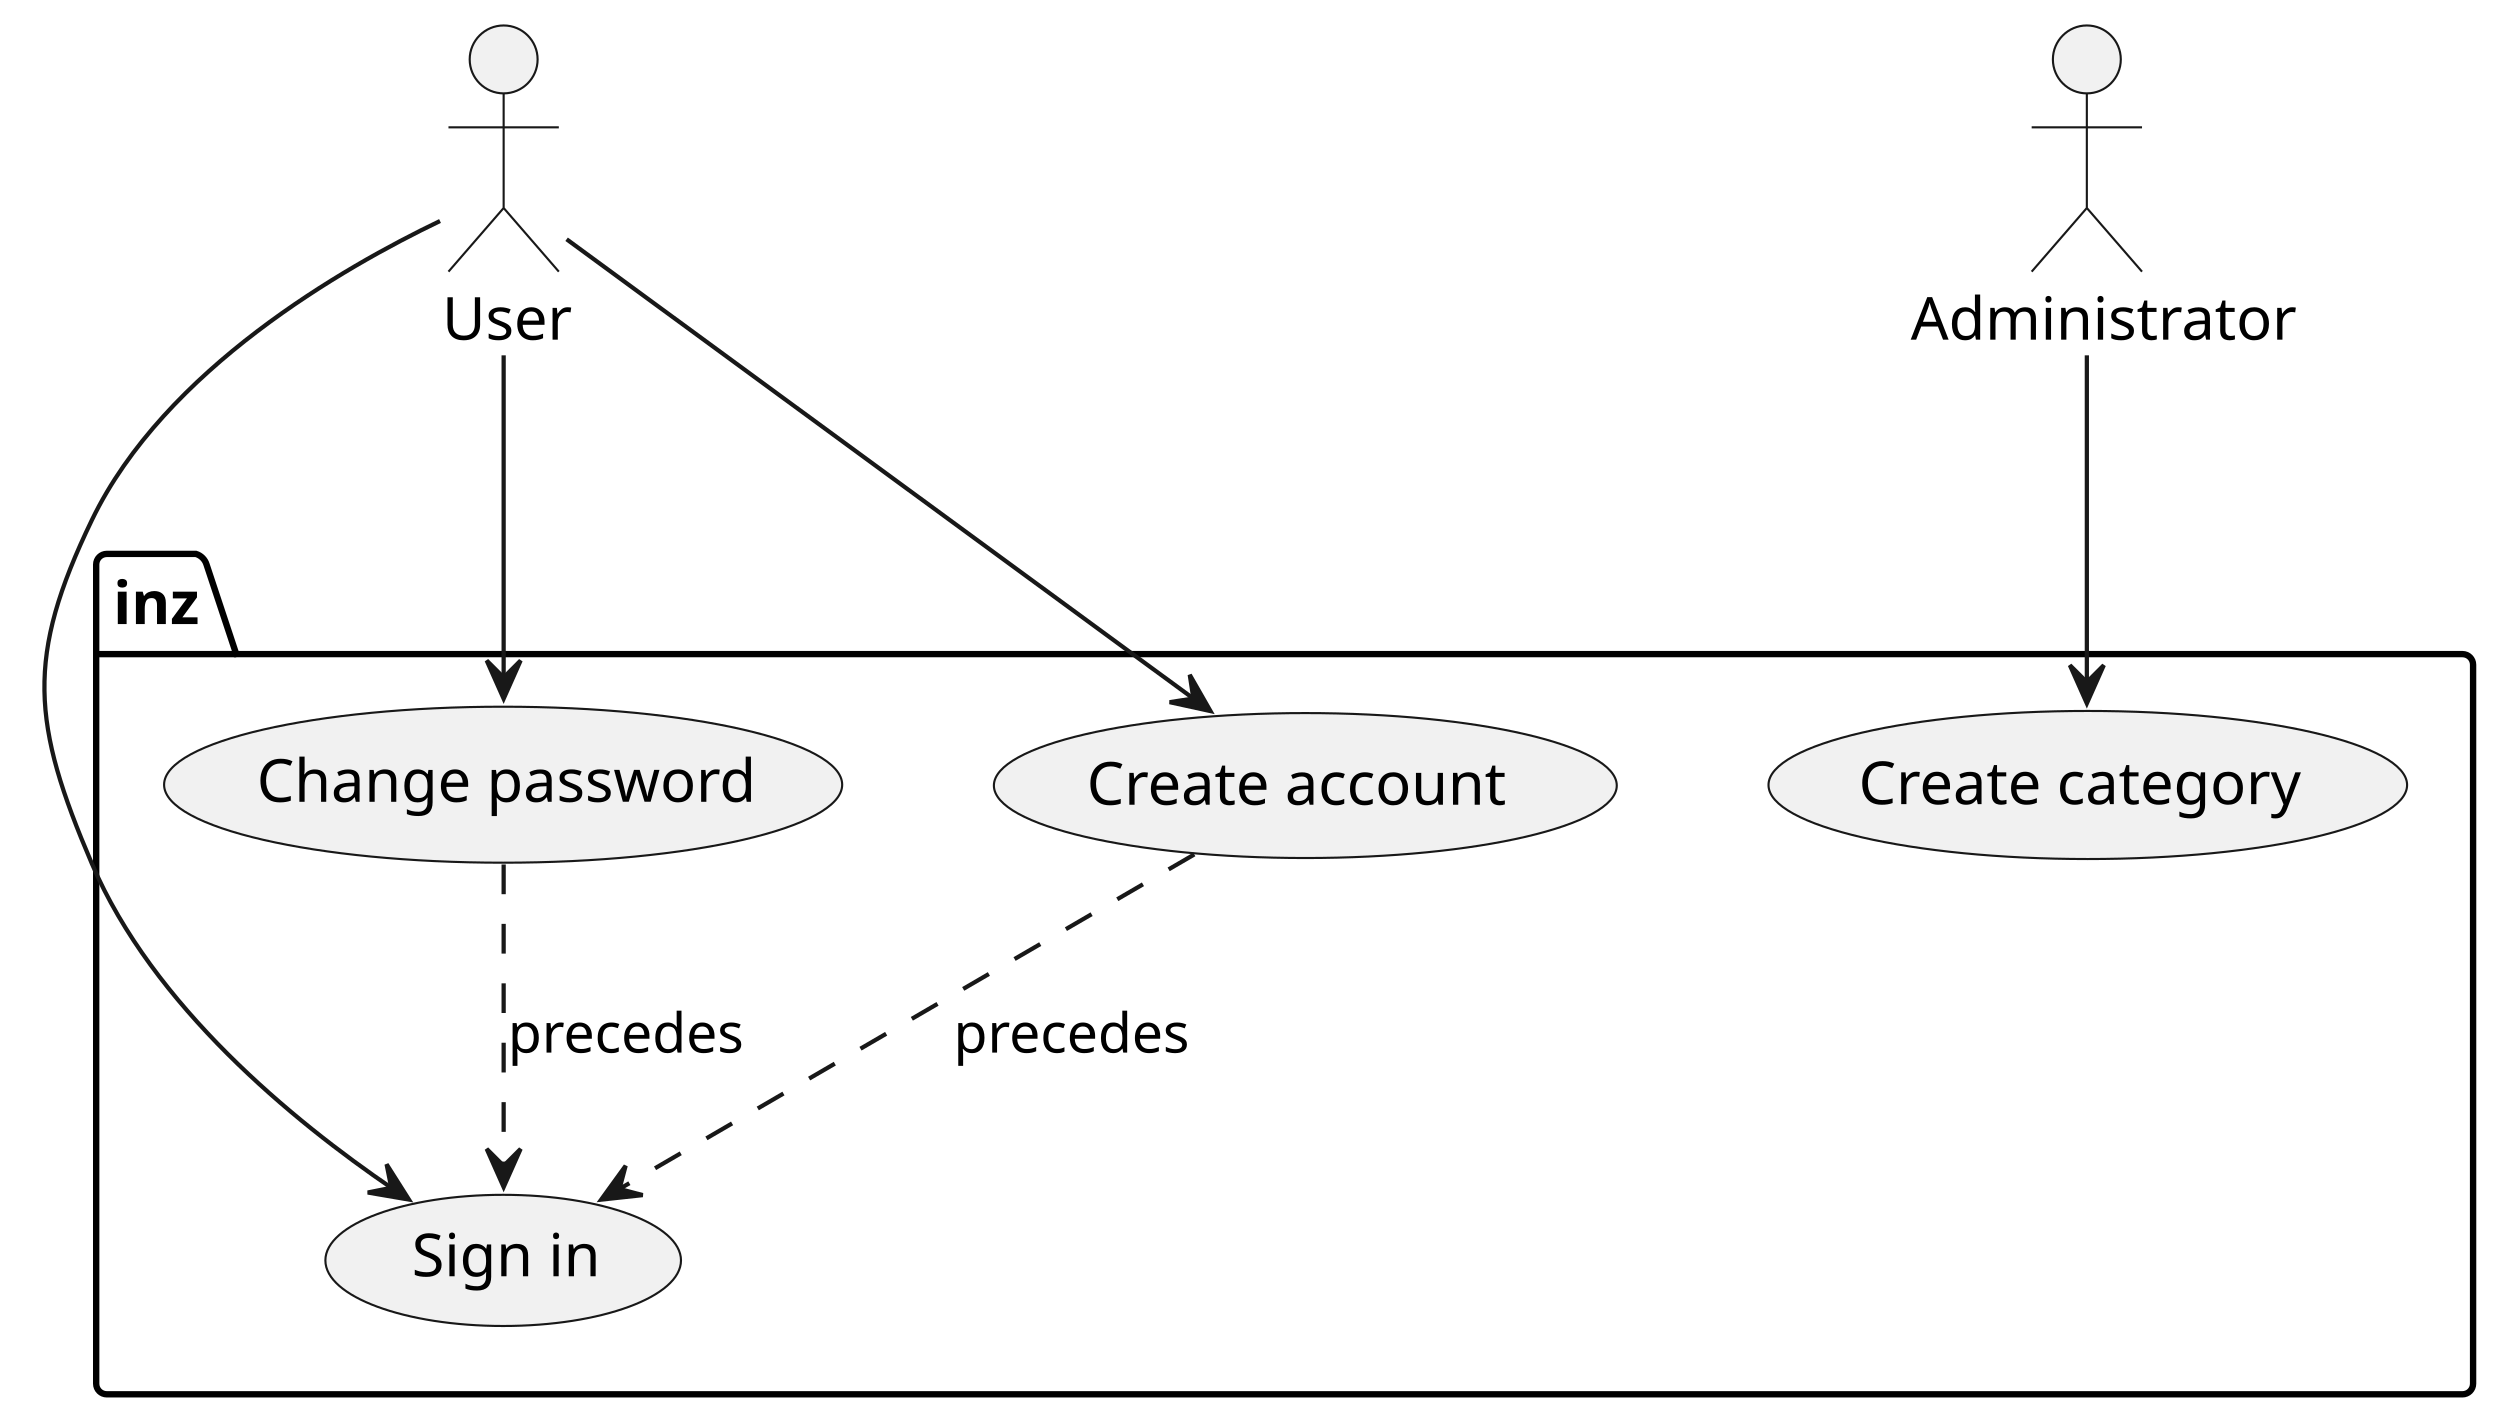
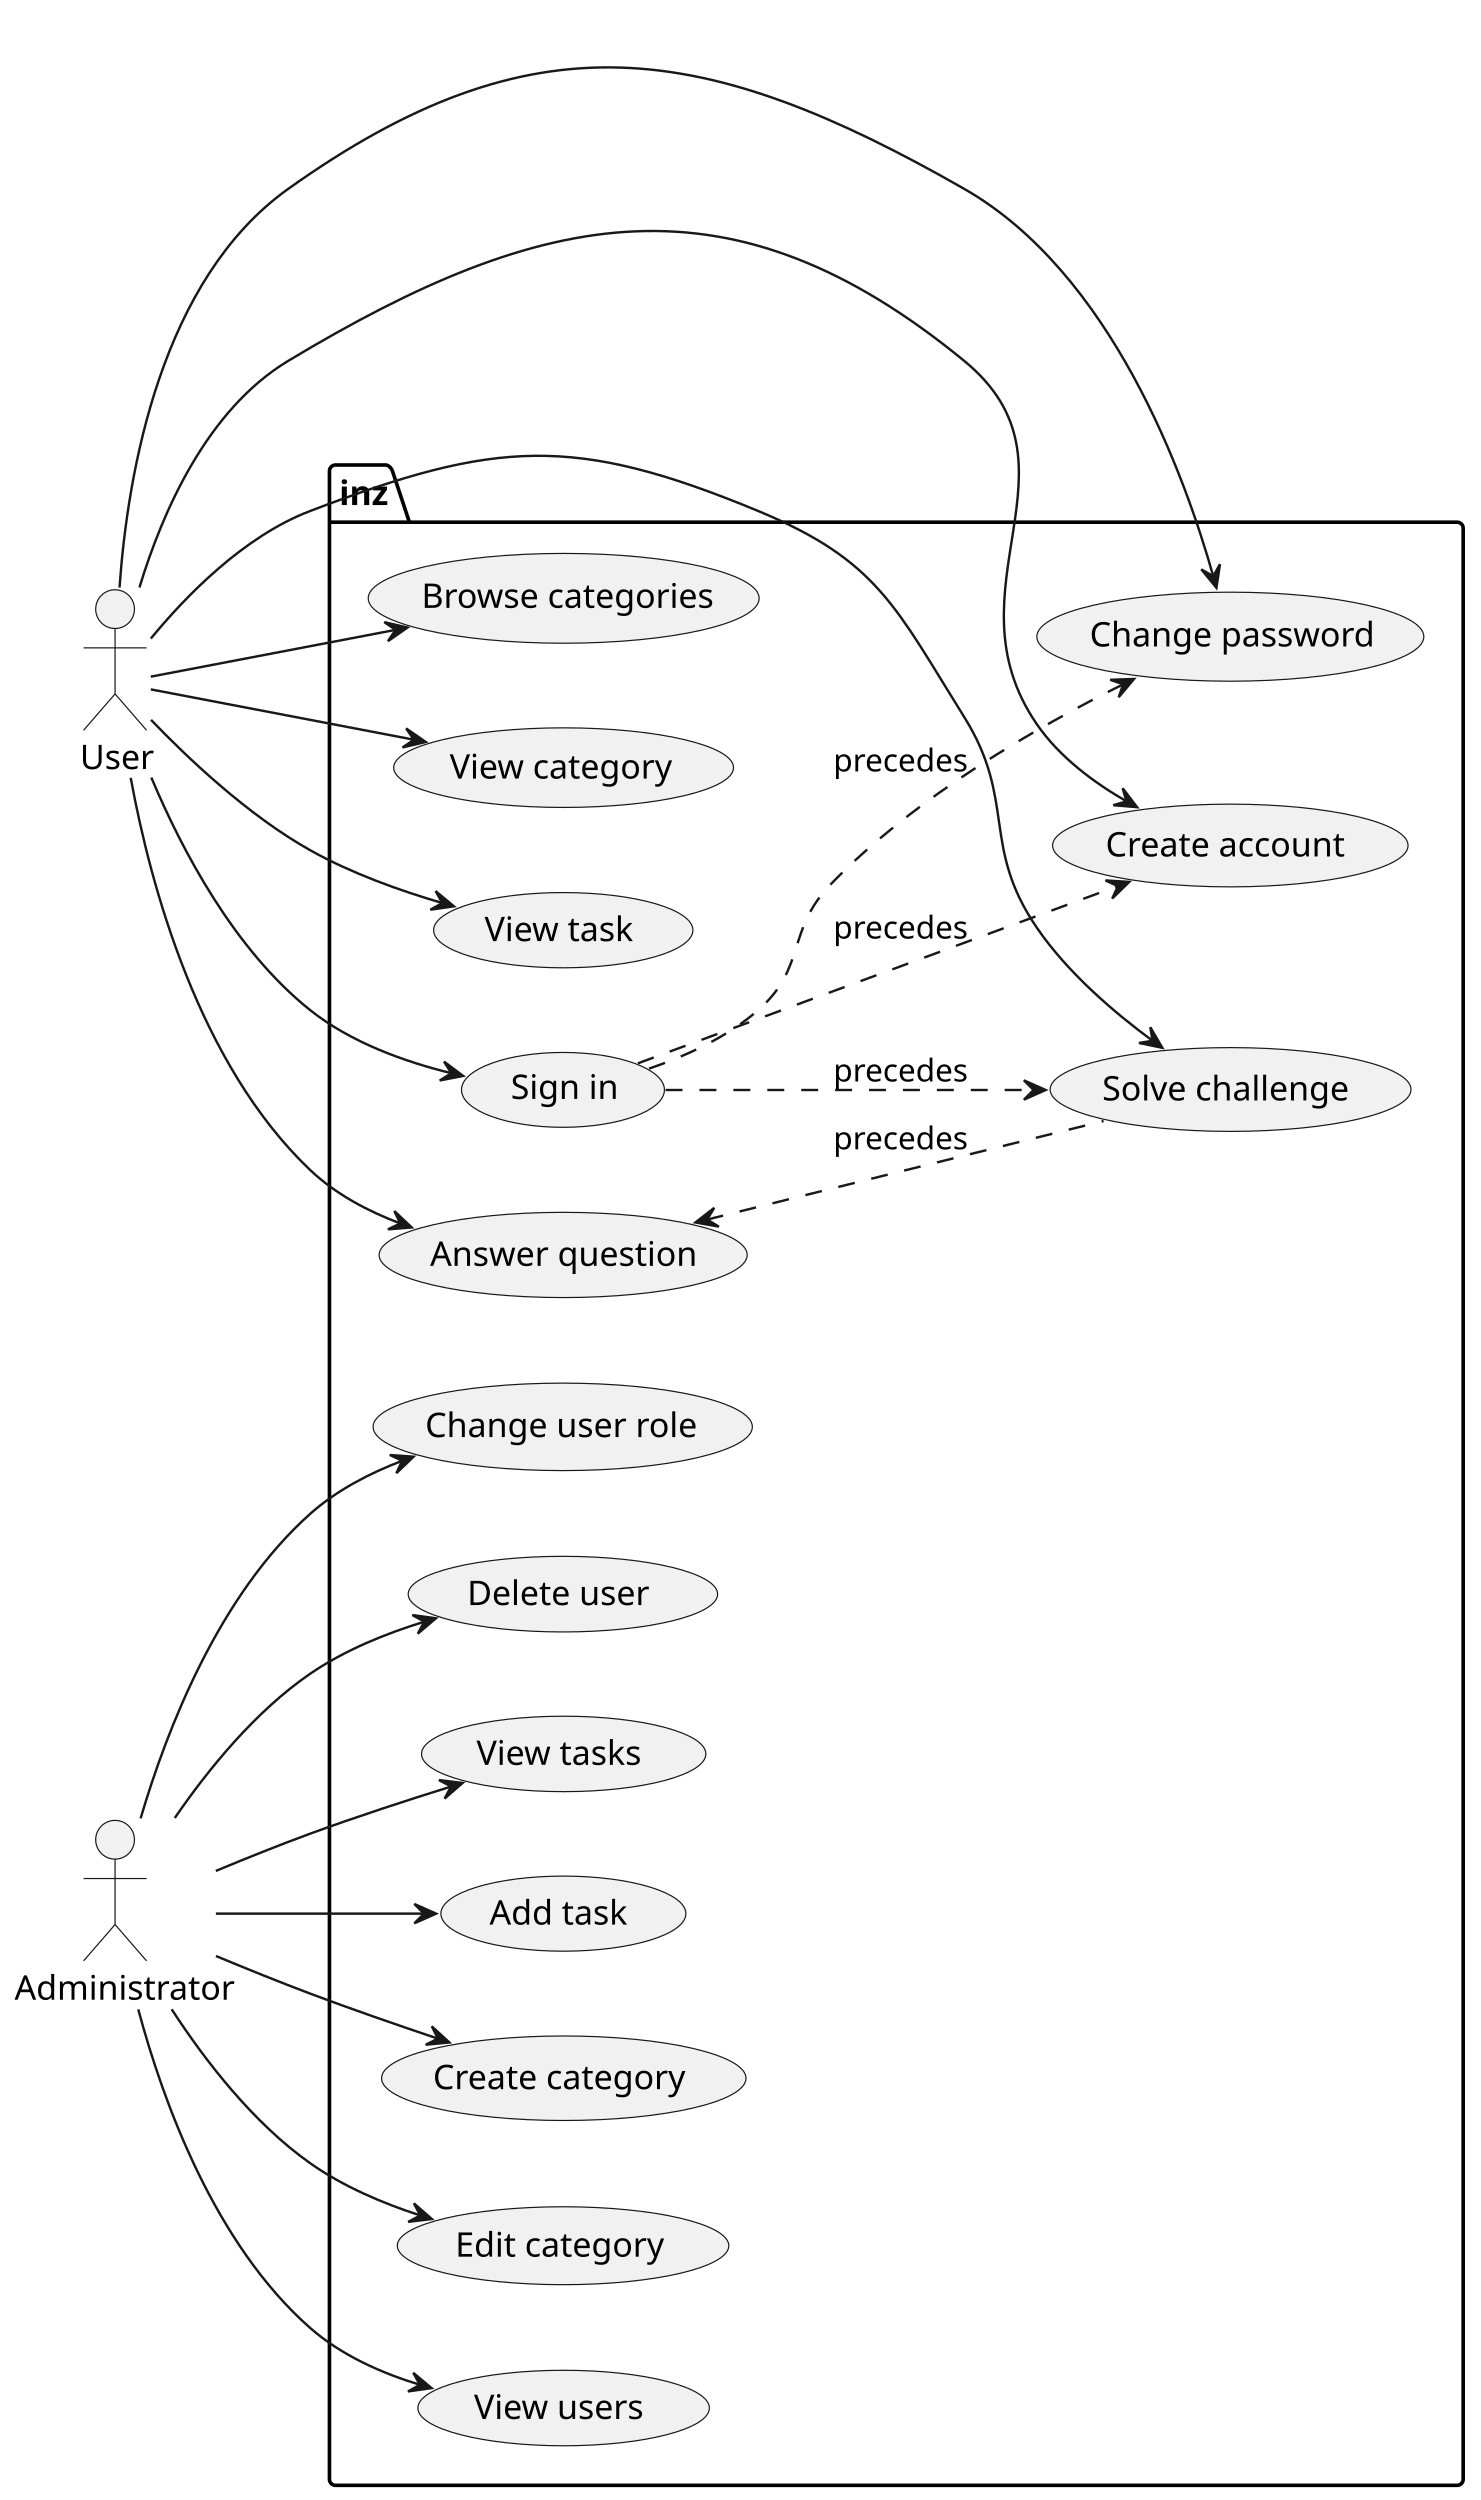
- <svg xmlns="http://www.w3.org/2000/svg" contentStyleType="text/css" height="335px" preserveAspectRatio="none" style="width:589px;height:335px;background:#FFFFFF;" version="1.1" viewBox="0 0 589 335" width="589px" zoomAndPan="magnify">
+ <svg xmlns="http://www.w3.org/2000/svg" contentStyleType="text/css" height="1032px" preserveAspectRatio="none" style="width:611px;height:1032px;background:#FFFFFF;" version="1.1" viewBox="0 0 611 1032" width="611px" zoomAndPan="magnify">
  <defs />
  <g>
    <g id="cluster_inz">
-       <path d="M25.16,130.5 L46.16,130.5 A3.75,3.75 0 0 1 48.66,133 L55.66,154.109 L580.16,154.109 A2.5,2.5 0 0 1 582.66,156.609 L582.66,326 A2.5,2.5 0 0 1 580.16,328.5 L25.16,328.5 A2.5,2.5 0 0 1 22.66,326 L22.66,133 A2.5,2.5 0 0 1 25.16,130.5 " fill="none" style="stroke:#000000;stroke-width:1.5;" />
-       <line style="stroke:#000000;stroke-width:1.5;" x1="22.66" x2="55.66" y1="154.109" y2="154.109" />
-       <text fill="#000000" font-family="sans-serif" font-size="14" font-weight="bold" lengthAdjust="spacing" textLength="20" x="26.66" y="147.033">inz</text>
+       <path d="M138.5,191.95 L159.5,191.95 A3.75,3.75 0 0 1 162,194.45 L169,215.559 L601.5,215.559 A2.5,2.5 0 0 1 604,218.059 L604,1023.45 A2.5,2.5 0 0 1 601.5,1025.95 L138.5,1025.95 A2.5,2.5 0 0 1 136,1023.45 L136,194.45 A2.5,2.5 0 0 1 138.5,191.95 " fill="none" style="stroke:#000000;stroke-width:1.5;" />
+       <line style="stroke:#000000;stroke-width:1.5;" x1="136" x2="169" y1="215.559" y2="215.559" />
+       <text fill="#000000" font-family="sans-serif" font-size="14" font-weight="bold" lengthAdjust="spacing" textLength="20" x="140" y="208.483">inz</text>
    </g>
    <g id="elem_register">
-       <ellipse cx="307.536" cy="185.075" fill="#F1F1F1" rx="73.376" ry="17.075" style="stroke:#181818;stroke-width:0.5;" />
-       <text fill="#000000" font-family="sans-serif" font-size="14" lengthAdjust="spacing" textLength="97" x="256.036" y="189.592">Create account</text>
+       <ellipse cx="507.876" cy="349.025" fill="#F1F1F1" rx="73.376" ry="17.075" style="stroke:#181818;stroke-width:0.5;" />
+       <text fill="#000000" font-family="sans-serif" font-size="14" lengthAdjust="spacing" textLength="97" x="456.376" y="353.542">Create account</text>
    </g>
    <g id="elem_sign_in">
-       <ellipse cx="118.551" cy="296.952" fill="#F1F1F1" rx="41.891" ry="15.452" style="stroke:#181818;stroke-width:0.5;" />
-       <text fill="#000000" font-family="sans-serif" font-size="14" lengthAdjust="spacing" textLength="43" x="97.005" y="300.695">Sign in</text>
+       <ellipse cx="232.391" cy="449.902" fill="#F1F1F1" rx="41.891" ry="15.452" style="stroke:#181818;stroke-width:0.5;" />
+       <text fill="#000000" font-family="sans-serif" font-size="14" lengthAdjust="spacing" textLength="43" x="210.845" y="453.645">Sign in</text>
    </g>
    <g id="elem_chg_pass">
-       <ellipse cx="118.539" cy="184.876" fill="#F1F1F1" rx="79.879" ry="18.376" style="stroke:#181818;stroke-width:0.5;" />
-       <text fill="#000000" font-family="sans-serif" font-size="14" lengthAdjust="spacing" textLength="114" x="60.497" y="188.902">Change password</text>
+       <ellipse cx="507.879" cy="262.826" fill="#F1F1F1" rx="79.879" ry="18.376" style="stroke:#181818;stroke-width:0.5;" />
+       <text fill="#000000" font-family="sans-serif" font-size="14" lengthAdjust="spacing" textLength="114" x="449.837" y="266.852">Change password</text>
+     </g>
+     <g id="elem_browse_cat">
+       <ellipse cx="232.689" cy="246.988" fill="#F1F1F1" rx="80.689" ry="18.538" style="stroke:#181818;stroke-width:0.5;" />
+       <text fill="#000000" font-family="sans-serif" font-size="14" lengthAdjust="spacing" textLength="116" x="174.001" y="250.916">Browse categories</text>
+     </g>
+     <g id="elem_view_cat">
+       <ellipse cx="232.653" cy="316.881" fill="#F1F1F1" rx="70.153" ry="16.431" style="stroke:#181818;stroke-width:0.5;" />
+       <text fill="#000000" font-family="sans-serif" font-size="14" lengthAdjust="spacing" textLength="88" x="185.653" y="321.397">View category</text>
+     </g>
+     <g id="elem_view_task">
+       <ellipse cx="232.519" cy="383.98" fill="#F1F1F1" rx="53.519" ry="15.53" style="stroke:#181818;stroke-width:0.5;" />
+       <text fill="#000000" font-family="sans-serif" font-size="14" lengthAdjust="spacing" textLength="59" x="200.019" y="388.496">View task</text>
+     </g>
+     <g id="elem_solve_challenge">
+       <ellipse cx="507.981" cy="449.746" fill="#F1F1F1" rx="74.481" ry="17.296" style="stroke:#181818;stroke-width:0.5;" />
+       <text fill="#000000" font-family="sans-serif" font-size="14" lengthAdjust="spacing" textLength="100" x="454.981" y="454.263">Solve challenge</text>
+     </g>
+     <g id="elem_answer">
+       <ellipse cx="232.476" cy="518.045" fill="#F1F1F1" rx="75.976" ry="17.595" style="stroke:#181818;stroke-width:0.5;" />
+       <text fill="#000000" font-family="sans-serif" font-size="14" lengthAdjust="spacing" textLength="104" x="177.547" y="522.546">Answer question</text>
    </g>
    <g id="elem_add_category">
-       <ellipse cx="491.886" cy="184.945" fill="#F1F1F1" rx="75.226" ry="17.445" style="stroke:#181818;stroke-width:0.5;" />
-       <text fill="#000000" font-family="sans-serif" font-size="14" lengthAdjust="spacing" textLength="102" x="437.886" y="189.462">Create category</text>
+       <ellipse cx="232.726" cy="857.895" fill="#F1F1F1" rx="75.226" ry="17.445" style="stroke:#181818;stroke-width:0.5;" />
+       <text fill="#000000" font-family="sans-serif" font-size="14" lengthAdjust="spacing" textLength="102" x="178.726" y="862.412">Create category</text>
+     </g>
+     <g id="elem_edit_category">
+       <ellipse cx="232.428" cy="927.035" fill="#F1F1F1" rx="68.428" ry="16.085" style="stroke:#181818;stroke-width:0.5;" />
+       <text fill="#000000" font-family="sans-serif" font-size="14" lengthAdjust="spacing" textLength="83" x="187.928" y="931.552">Edit category</text>
+     </g>
+     <g id="elem_view_users">
+       <ellipse cx="232.668" cy="994.034" fill="#F1F1F1" rx="60.169" ry="15.584" style="stroke:#181818;stroke-width:0.5;" />
+       <text fill="#000000" font-family="sans-serif" font-size="14" lengthAdjust="spacing" textLength="68" x="195.668" y="998.55">View users</text>
+     </g>
+     <g id="elem_chg_role">
+       <ellipse cx="232.288" cy="589.008" fill="#F1F1F1" rx="78.288" ry="18.058" style="stroke:#181818;stroke-width:0.5;" />
+       <text fill="#000000" font-family="sans-serif" font-size="14" lengthAdjust="spacing" textLength="110" x="175.515" y="593.227">Change user role</text>
+     </g>
+     <g id="elem_del_user">
+       <ellipse cx="232.363" cy="658.059" fill="#F1F1F1" rx="63.863" ry="15.609" style="stroke:#181818;stroke-width:0.5;" />
+       <text fill="#000000" font-family="sans-serif" font-size="14" lengthAdjust="spacing" textLength="73" x="192.863" y="662.576">Delete user</text>
+     </g>
+     <g id="elem_view_tasks">
+       <ellipse cx="232.691" cy="724.023" fill="#F1F1F1" rx="58.691" ry="15.573" style="stroke:#181818;stroke-width:0.5;" />
+       <text fill="#000000" font-family="sans-serif" font-size="14" lengthAdjust="spacing" textLength="66" x="196.691" y="728.539">View tasks</text>
+     </g>
+     <g id="elem_add_task">
+       <ellipse cx="232.565" cy="789.951" fill="#F1F1F1" rx="50.565" ry="15.501" style="stroke:#181818;stroke-width:0.5;" />
+       <text fill="#000000" font-family="sans-serif" font-size="14" lengthAdjust="spacing" textLength="55" x="202.074" y="794.466">Add task</text>
    </g>
    <g id="elem_u">
-       <ellipse cx="118.66" cy="14" fill="#F1F1F1" rx="8" ry="8" style="stroke:#181818;stroke-width:0.5;" />
-       <path d="M118.66,22 L118.66,49 M105.66,30 L131.66,30 M118.66,49 L105.66,64 M118.66,49 L131.66,64 " fill="none" style="stroke:#181818;stroke-width:0.5;" />
-       <text fill="#000000" font-family="sans-serif" font-size="14" lengthAdjust="spacing" textLength="29" x="104.16" y="80.033">User</text>
+       <ellipse cx="47.5" cy="251.45" fill="#F1F1F1" rx="8" ry="8" style="stroke:#181818;stroke-width:0.5;" />
+       <path d="M47.5,259.45 L47.5,286.45 M34.5,267.45 L60.5,267.45 M47.5,286.45 L34.5,301.45 M47.5,286.45 L60.5,301.45 " fill="none" style="stroke:#181818;stroke-width:0.5;" />
+       <text fill="#000000" font-family="sans-serif" font-size="14" lengthAdjust="spacing" textLength="29" x="33" y="317.483">User</text>
    </g>
    <g id="elem_a">
-       <ellipse cx="491.66" cy="14" fill="#F1F1F1" rx="8" ry="8" style="stroke:#181818;stroke-width:0.5;" />
-       <path d="M491.66,22 L491.66,49 M478.66,30 L504.66,30 M491.66,49 L478.66,64 M491.66,49 L504.66,64 " fill="none" style="stroke:#181818;stroke-width:0.5;" />
-       <text fill="#000000" font-family="sans-serif" font-size="14" lengthAdjust="spacing" textLength="83" x="450.16" y="80.033">Administrator</text>
+       <ellipse cx="47.5" cy="759.45" fill="#F1F1F1" rx="8" ry="8" style="stroke:#181818;stroke-width:0.5;" />
+       <path d="M47.5,767.45 L47.5,794.45 M34.5,775.45 L60.5,775.45 M47.5,794.45 L34.5,809.45 M47.5,794.45 L60.5,809.45 " fill="none" style="stroke:#181818;stroke-width:0.5;" />
+       <text fill="#000000" font-family="sans-serif" font-size="14" lengthAdjust="spacing" textLength="83" x="6" y="825.483">Administrator</text>
    </g>
    <g id="link_u_register">
-       <path d="M133.49,56.37 C165.39,79.74 240.88,135.06 281.2,164.61 " fill="none" id="u-to-register" style="stroke:#181818;stroke-width:1.0;" />
-       <polygon fill="#181818" points="285.19,167.53,280.302,158.98,281.159,164.571,275.568,165.429,285.19,167.53" style="stroke:#181818;stroke-width:1.0;" />
+       <path d="M57.57,242.51 C67.1,211.07 85.52,169.09 119,148.95 C225.25,85.02 302.11,70.34 398,148.95 C450.58,192.05 389.5,242.91 428,298.95 C437.25,312.41 451.44,323.02 465.25,330.93 " fill="none" id="u-to-register" style="stroke:#181818;stroke-width:1.0;" />
+       <polygon fill="#181818" points="469.39,333.21,463.426,325.372,465.007,330.804,459.576,332.385,469.39,333.21" style="stroke:#181818;stroke-width:1.0;" />
    </g>
    <g id="link_u_sign_in">
-       <path d="M103.67,52.07 C80.99,62.95 38.77,87.07 21.66,122.5 C6,154.92 7.49,170.41 21.66,203.5 C35.97,236.91 68.92,263.98 92.45,280.02 " fill="none" id="u-to-sign_in" style="stroke:#181818;stroke-width:1.0;" />
-       <polygon fill="#181818" points="96.35,282.62,91.08,274.3,92.19,279.846,86.643,280.956,96.35,282.62" style="stroke:#181818;stroke-width:1.0;" />
+       <path d="M62.47,320.97 C75.18,351.2 96.75,392.01 128,416.95 C144.69,430.27 166.87,438.27 186.41,443.04 " fill="none" id="u-to-sign_in" style="stroke:#181818;stroke-width:1.0;" />
+       <polygon fill="#181818" points="191.18,444.14,183.298,438.234,186.306,443.025,181.515,446.033,191.18,444.14" style="stroke:#181818;stroke-width:1.0;" />
    </g>
    <g id="link_u_chg_pass">
-       <path d="M118.66,83.71 C118.66,107.99 118.66,138.68 118.66,159.68 " fill="none" id="u-to-chg_pass" style="stroke:#181818;stroke-width:1.0;" />
-       <polygon fill="#181818" points="118.66,164.62,122.66,155.62,118.66,159.62,114.66,155.62,118.66,164.62" style="stroke:#181818;stroke-width:1.0;" />
+       <path d="M49.34,242.55 C52.73,194.58 66.51,115.35 119,77.95 C219.99,6 290.34,16.42 398,77.95 C458.8,112.7 489.06,196.07 500.87,237.99 " fill="none" id="u-to-chg_pass" style="stroke:#181818;stroke-width:1.0;" />
+       <polygon fill="#181818" points="502.14,242.65,503.609,232.911,500.814,237.829,495.896,235.034,502.14,242.65" style="stroke:#181818;stroke-width:1.0;" />
    </g>
-     <g id="link_register_sign_in">
-       <path d="M281.38,201.3 C245.66,222.08 182.1,259.08 145.89,280.15 " fill="none" id="register-to-sign_in" style="stroke:#181818;stroke-width:1.0;stroke-dasharray:7.0,7.0;" />
-       <polygon fill="#181818" points="141.63,282.63,151.422,281.568,145.953,280.119,147.403,274.651,141.63,282.63" style="stroke:#181818;stroke-width:1.0;" />
-       <text fill="#000000" font-family="sans-serif" font-size="13" lengthAdjust="spacing" textLength="53" x="224.66" y="247.995">precedes</text>
+     <g id="link_u_browse_cat">
+       <path d="M62.25,279.32 C83.63,275.23 126.22,267.09 163.32,259.99 " fill="none" id="u-to-browse_cat" style="stroke:#181818;stroke-width:1.0;" />
+       <polygon fill="#181818" points="168.22,259.05,158.627,256.817,163.31,259.992,160.135,264.674,168.22,259.05" style="stroke:#181818;stroke-width:1.0;" />
    </g>
-     <g id="link_chg_pass_sign_in">
-       <path d="M118.66,203.67 C118.66,223.07 118.66,254.2 118.66,274.88 " fill="none" id="chg_pass-to-sign_in" style="stroke:#181818;stroke-width:1.0;stroke-dasharray:7.0,7.0;" />
-       <polygon fill="#181818" points="118.66,279.68,122.66,270.68,118.66,274.68,114.66,270.68,118.66,279.68" style="stroke:#181818;stroke-width:1.0;" />
-       <text fill="#000000" font-family="sans-serif" font-size="13" lengthAdjust="spacing" textLength="53" x="119.66" y="247.995">precedes</text>
+     <g id="link_u_view_cat">
+       <path d="M62.25,284.58 C85.14,288.96 132.34,297.98 171.09,305.4 " fill="none" id="u-to-view_cat" style="stroke:#181818;stroke-width:1.0;" />
+       <polygon fill="#181818" points="175.75,306.29,167.649,300.688,170.837,305.362,166.164,308.549,175.75,306.29" style="stroke:#181818;stroke-width:1.0;" />
+     </g>
+     <g id="link_u_view_task">
+       <path d="M62.34,297.16 C77.21,312.67 102.19,336.45 128,350.95 C144.92,360.45 164.95,367.64 182.86,372.85 " fill="none" id="u-to-view_task" style="stroke:#181818;stroke-width:1.0;" />
+       <polygon fill="#181818" points="187.39,374.13,179.813,367.838,182.578,372.773,177.642,375.538,187.39,374.13" style="stroke:#181818;stroke-width:1.0;" />
+     </g>
+     <g id="link_u_solve_challenge">
+       <path d="M62.25,263.61 C76.5,246.29 100.51,221.44 128,210.95 C204.82,181.64 237.04,179.48 313,210.95 C362.36,231.4 369.68,250.65 398,295.95 C419.68,330.63 404.91,349.19 428,382.95 C440.69,401.52 459.84,417.93 476.1,429.87 " fill="none" id="u-to-solve_challenge" style="stroke:#181818;stroke-width:1.0;" />
+       <polygon fill="#181818" points="479.82,432.54,474.844,424.041,475.759,429.623,470.177,430.538,479.82,432.54" style="stroke:#181818;stroke-width:1.0;" />
+     </g>
+     <g id="link_u_answer">
+       <path d="M53.95,321.07 C62.23,366.09 82.17,439.38 128,482.95 C138.47,492.9 151.86,500.03 165.51,505.13 " fill="none" id="u-to-answer" style="stroke:#181818;stroke-width:1.0;" />
+       <polygon fill="#181818" points="169.95,506.69,162.786,499.932,165.233,505.032,160.133,507.479,169.95,506.69" style="stroke:#181818;stroke-width:1.0;" />
+     </g>
+     <g id="link_sign_in_register">
+       <path d="M263.29,438.95 C311.11,421.29 405.33,386.5 461.58,365.72 " fill="none" id="sign_in-to-register" style="stroke:#181818;stroke-width:1.0;stroke-dasharray:7.0,7.0;" />
+       <polygon fill="#181818" points="466.15,364.04,456.32,363.428,461.464,365.783,459.109,370.927,466.15,364.04" style="stroke:#181818;stroke-width:1.0;" />
+       <text fill="#000000" font-family="sans-serif" font-size="13" lengthAdjust="spacing" textLength="53" x="344" y="387.445">precedes</text>
+     </g>
+     <g id="link_sign_in_chg_pass">
+       <path d="M267.93,441.13 C283.03,435.96 300.2,428.19 313,416.95 C333.05,399.35 324.45,384.13 343,364.95 C377.96,328.81 428.25,300.01 463.9,282.35 " fill="none" id="sign_in-to-chg_pass" style="stroke:#181818;stroke-width:1.0;stroke-dasharray:7.0,7.0;" />
+       <polygon fill="#181818" points="468.13,280.27,458.288,280.629,463.638,282.466,461.801,287.816,468.13,280.27" style="stroke:#181818;stroke-width:1.0;" />
+       <text fill="#000000" font-family="sans-serif" font-size="13" lengthAdjust="spacing" textLength="53" x="344" y="318.445">precedes</text>
+     </g>
+     <g id="link_sign_in_solve_challenge">
+       <path d="M274.74,449.95 C314.88,449.95 376.95,449.95 426.83,449.95 " fill="none" id="sign_in-to-solve_challenge" style="stroke:#181818;stroke-width:1.0;stroke-dasharray:7.0,7.0;" />
+       <polygon fill="#181818" points="431.65,449.95,422.65,445.95,426.65,449.95,422.65,453.95,431.65,449.95" style="stroke:#181818;stroke-width:1.0;" />
+       <text fill="#000000" font-family="sans-serif" font-size="13" lengthAdjust="spacing" textLength="53" x="344" y="446.445">precedes</text>
+     </g>
+     <g id="link_answer_solve_challenge">
+       <path d="M291.71,503.48 C340.32,491.39 408.96,474.33 455.57,462.74 " fill="none" id="answer-backto-solve_challenge" style="stroke:#181818;stroke-width:1.0;stroke-dasharray:7.0,7.0;" />
+       <polygon fill="#181818" points="287.06,504.63,296.757,506.355,291.914,503.431,294.838,498.588,287.06,504.63" style="stroke:#181818;stroke-width:1.0;" />
+       <text fill="#000000" font-family="sans-serif" font-size="13" lengthAdjust="spacing" textLength="53" x="344" y="474.445">precedes</text>
    </g>
    <g id="link_a_add_category">
-       <path d="M491.66,83.71 C491.66,108.42 491.66,139.78 491.66,160.79 " fill="none" id="a-to-add_category" style="stroke:#181818;stroke-width:1.0;" />
-       <polygon fill="#181818" points="491.66,165.72,495.66,156.72,491.66,160.72,487.66,156.72,491.66,165.72" style="stroke:#181818;stroke-width:1.0;" />
+       <path d="M89.14,807.44 C101.55,812.61 115.27,818.16 128,822.95 C145.08,829.37 163.93,835.91 180.82,841.57 " fill="none" id="a-to-add_category" style="stroke:#181818;stroke-width:1.0;" />
+       <polygon fill="#181818" points="185.51,843.13,178.243,836.483,180.768,841.545,175.706,844.07,185.51,843.13" style="stroke:#181818;stroke-width:1.0;" />
+     </g>
+     <g id="link_a_edit_category">
+       <path d="M70.87,829.44 C84.83,850.91 104.58,876.39 128,892.95 C141.5,902.49 157.84,909.48 173.52,914.55 " fill="none" id="a-to-edit_category" style="stroke:#181818;stroke-width:1.0;" />
+       <polygon fill="#181818" points="178.27,916.02,170.848,909.545,173.492,914.547,168.491,917.19,178.27,916.02" style="stroke:#181818;stroke-width:1.0;" />
+     </g>
+     <g id="link_a_view_users">
+       <path d="M57.07,829.45 C67.46,868.19 88.69,926.33 128,960.95 C140.79,972.22 157.46,979.64 173.66,984.54 " fill="none" id="a-to-view_users" style="stroke:#181818;stroke-width:1.0;" />
+       <polygon fill="#181818" points="178.15,985.81,170.59,979.497,173.341,984.44,168.399,987.191,178.15,985.81" style="stroke:#181818;stroke-width:1.0;" />
+     </g>
+     <g id="link_a_chg_role">
+       <path d="M58.05,750.62 C69.01,713.4 90.5,658.39 128,624.95 C138.87,615.26 152.5,608.14 166.26,602.93 " fill="none" id="a-to-chg_role" style="stroke:#181818;stroke-width:1.0;" />
+       <polygon fill="#181818" points="170.73,601.32,160.907,600.61,166.026,603.016,163.62,608.136,170.73,601.32" style="stroke:#181818;stroke-width:1.0;" />
+     </g>
+     <g id="link_a_del_user">
+       <path d="M72.14,750.47 C86.11,730.13 105.46,706.42 128,690.95 C142.13,681.26 159.26,674.29 175.49,669.33 " fill="none" id="a-to-del_user" style="stroke:#181818;stroke-width:1.0;" />
+       <polygon fill="#181818" points="179.97,668.02,170.21,666.7,175.17,669.42,172.45,674.38,179.97,668.02" style="stroke:#181818;stroke-width:1.0;" />
+     </g>
+     <g id="link_a_view_tasks">
+       <path d="M89.09,772.32 C101.49,767.15 115.23,761.63 128,756.95 C146.93,750.02 168.11,743.12 186.34,737.44 " fill="none" id="a-to-view_tasks" style="stroke:#181818;stroke-width:1.0;" />
+       <polygon fill="#181818" points="190.96,736,181.182,734.822,186.181,737.469,183.533,742.468,190.96,736" style="stroke:#181818;stroke-width:1.0;" />
+     </g>
+     <g id="link_a_add_task">
+       <path d="M89.11,789.95 C114.47,789.95 147.47,789.95 175.31,789.95 " fill="none" id="a-to-add_task" style="stroke:#181818;stroke-width:1.0;" />
+       <polygon fill="#181818" points="180.02,789.95,171.02,785.95,175.02,789.95,171.02,793.95,180.02,789.95" style="stroke:#181818;stroke-width:1.0;" />
    </g>
  </g>
</svg>
